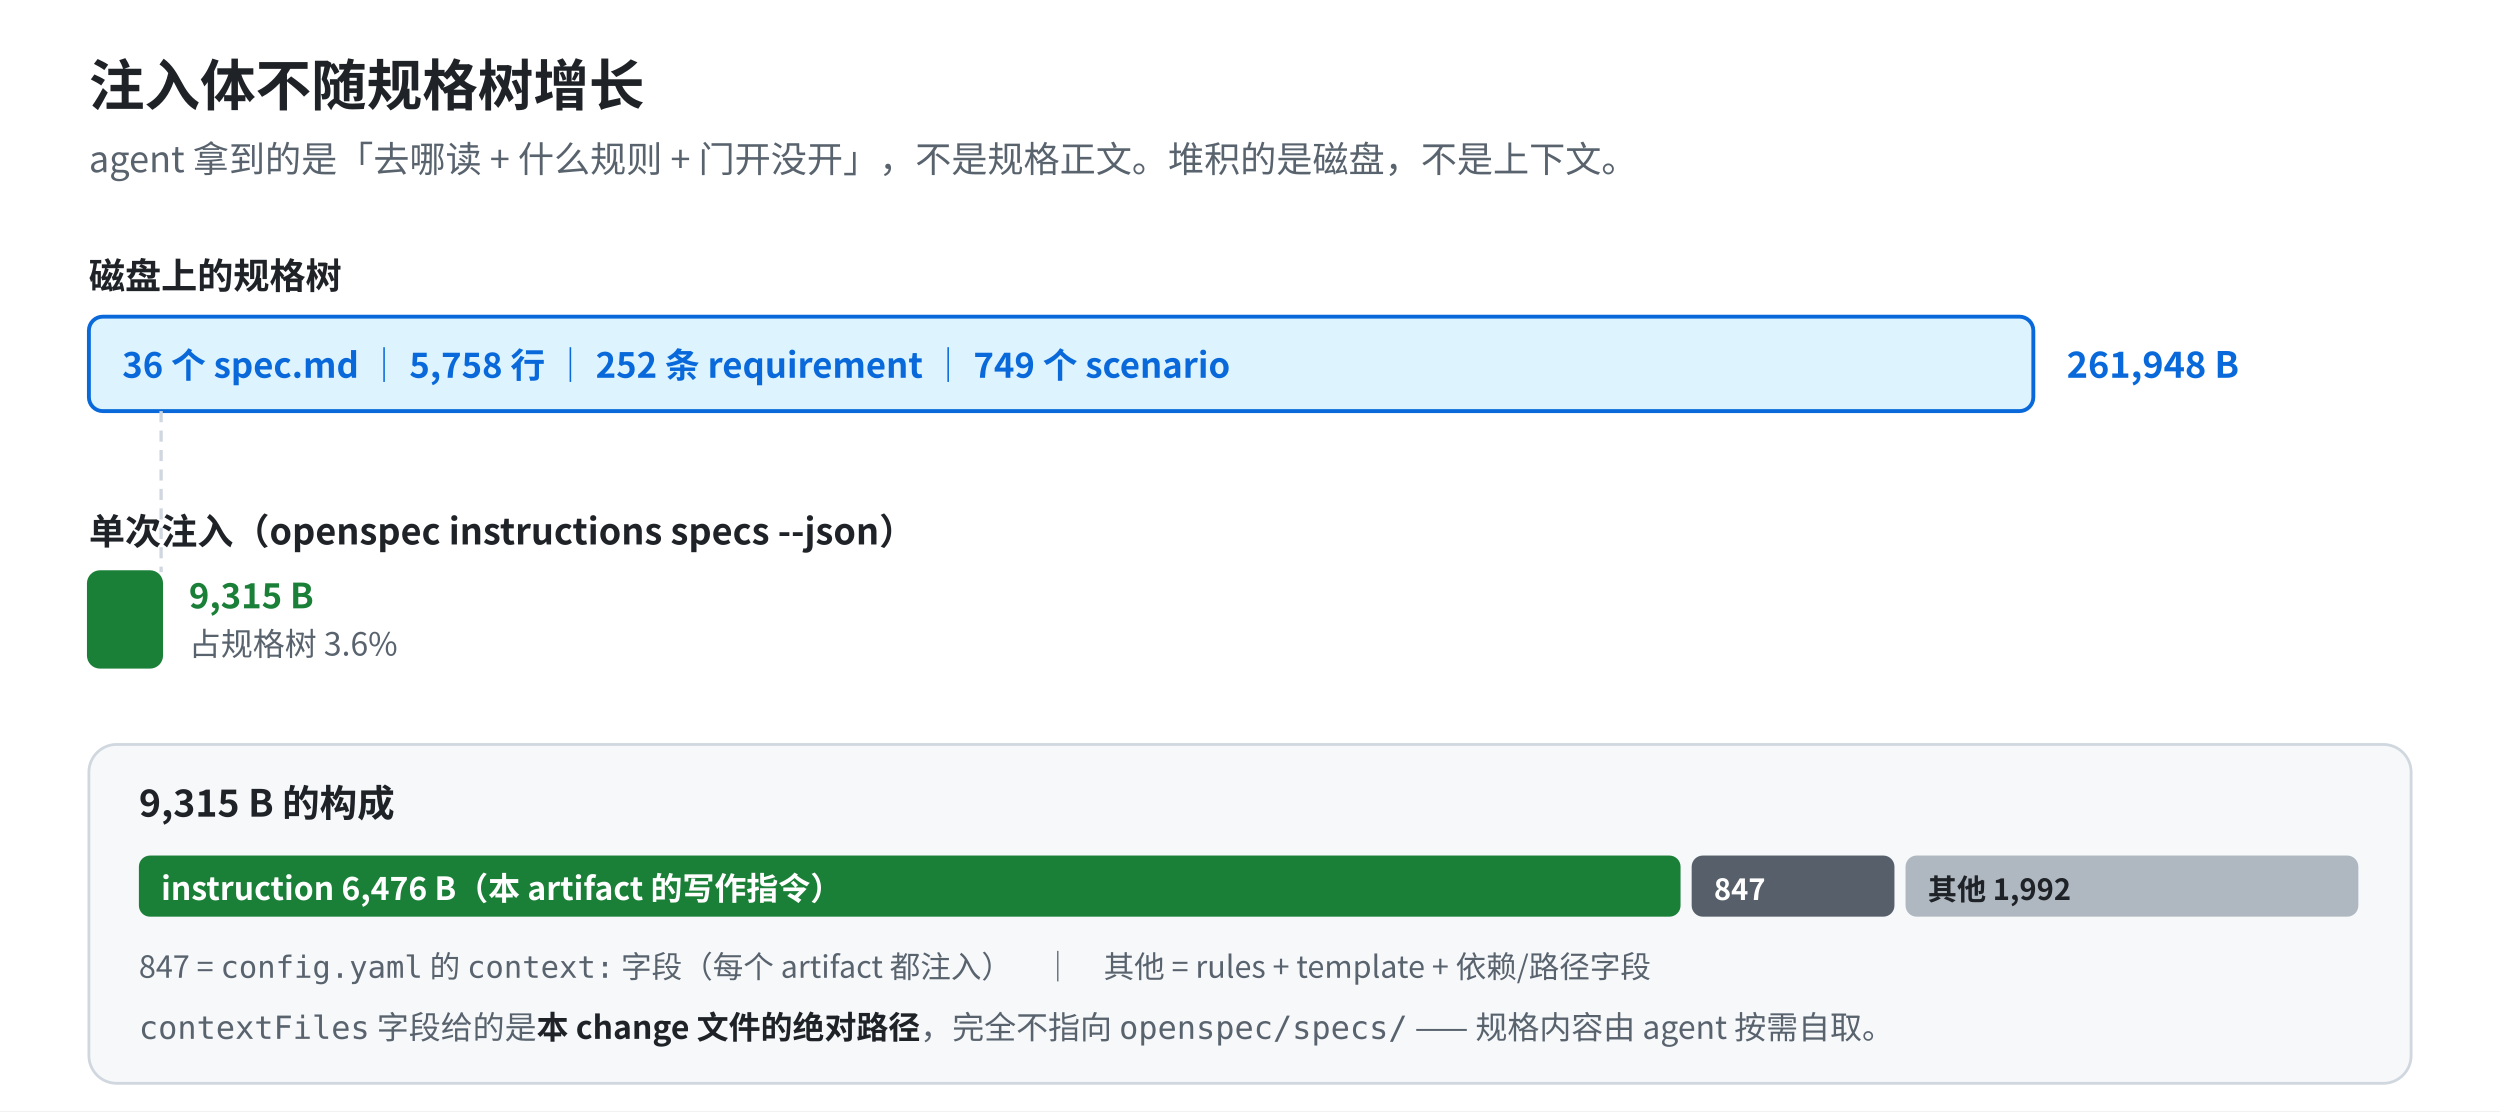
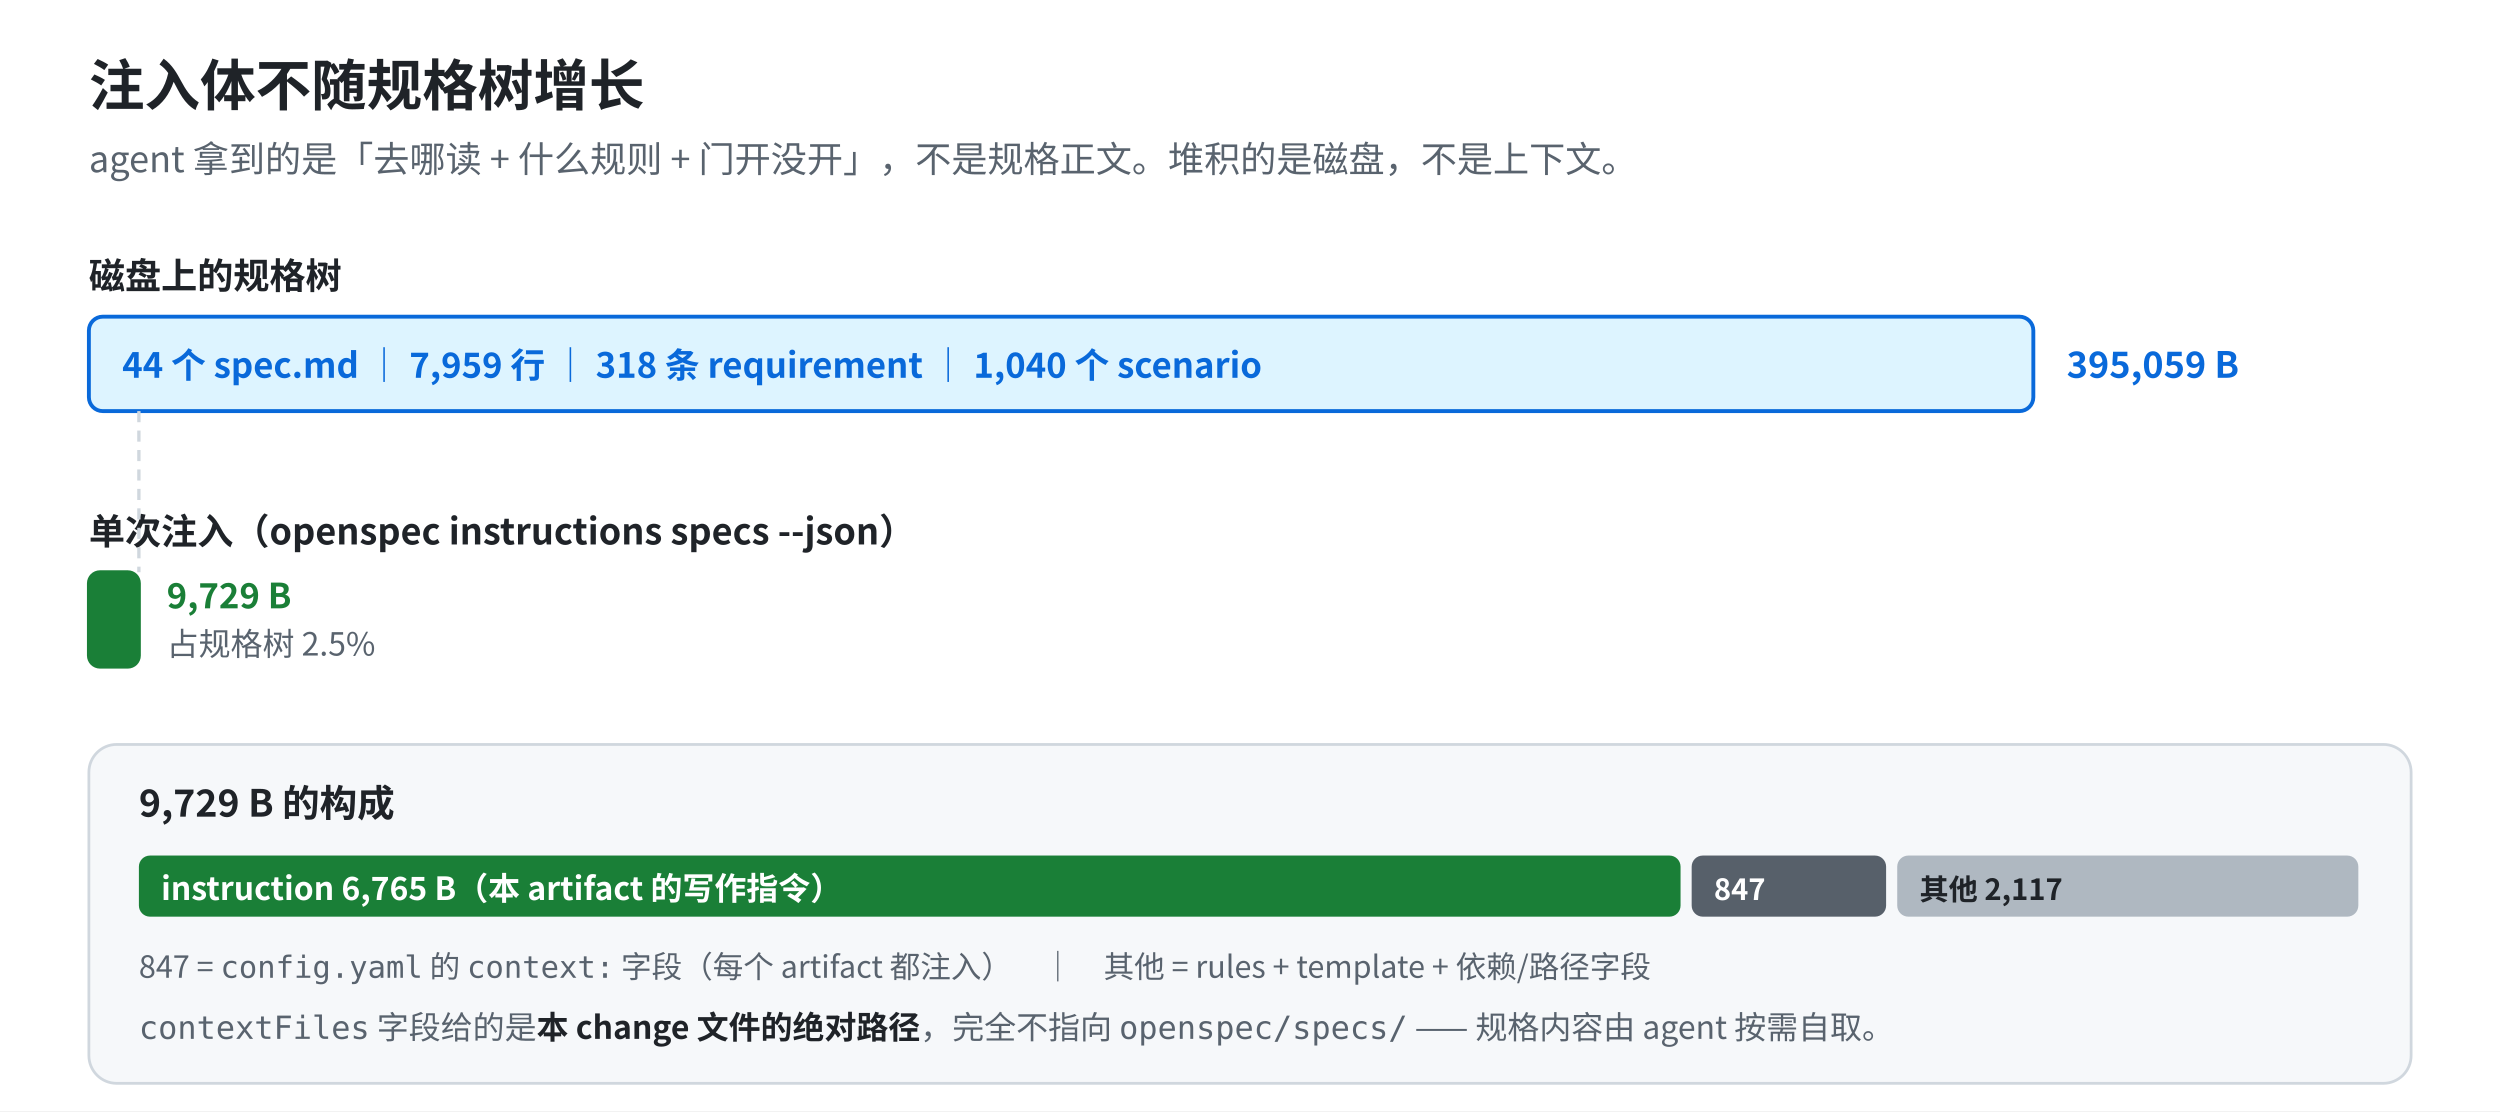
<svg xmlns="http://www.w3.org/2000/svg" viewBox="0 0 900 400" width="900" height="400" font-family="-apple-system,BlinkMacSystemFont,'Segoe UI','Noto Sans CJK SC','PingFang SC',sans-serif">
  <rect width="900" height="400" fill="#ffffff" />
  <text x="32" y="38" font-size="20" font-weight="700" fill="#1f2328">注入体不随规格树增长</text>
  <text x="32" y="62" font-size="13" fill="#59636e">agent 拿到的是「去哪读 + 什么规则 + 门开没开」，不是规格正文。堆积的是磁盘，不是上下文。</text>
  <text x="32" y="104" font-size="13" font-weight="600" fill="#1f2328">磁盘上的规格树</text>
  <rect x="32" y="114" width="700" height="34" rx="5" fill="#ddf4ff" stroke="#0969da" stroke-width="1.4" />
-   <text x="44" y="136" font-size="12.5" font-weight="600" fill="#0969da">36 个 spec.md ｜ 5,758 行 ｜ 252 条 requirement ｜ 749 个 scenario</text>
-   <text x="744" y="136" font-size="13" font-weight="700" fill="#0969da">261,948 B</text>
+   <text x="44" y="136" font-size="12.5" font-weight="600" fill="#0969da">44 个 spec.md ｜ 7,959 行 ｜ 318 条 requirement ｜ 1,040 个 scenario</text>
+   <text x="744" y="136" font-size="13" font-weight="700" fill="#0969da">395,059 B</text>
  <text x="32" y="196" font-size="13" font-weight="600" fill="#1f2328">单次注入（openspec instructions specs --json）</text>
-   <rect x="32" y="206" width="26" height="34" rx="4" fill="#1a7f37" stroke="#1a7f37" stroke-width="1.4" />
-   <text x="68" y="219" font-size="12.5" font-weight="700" fill="#1a7f37">9,315 B</text>
-   <text x="68" y="236" font-size="11.5" fill="#59636e">占规格树 3.6%</text>
-   <line x1="58" y1="148" x2="58" y2="206" stroke="#d0d7de" stroke-width="1.2" stroke-dasharray="4 3" />
+   <rect x="32" y="206" width="18" height="34" rx="4" fill="#1a7f37" stroke="#1a7f37" stroke-width="1.4" />
+   <text x="60" y="219" font-size="12.5" font-weight="700" fill="#1a7f37">9,729 B</text>
+   <text x="60" y="236" font-size="11.5" fill="#59636e">占规格树 2.5%</text>
+   <line x1="50" y1="148" x2="50" y2="206" stroke="#d0d7de" stroke-width="1.2" stroke-dasharray="4 3" />
  <rect x="32" y="268" width="836" height="122" rx="10" fill="#f6f8fa" stroke="#d0d7de" />
-   <text x="50" y="294" font-size="13.5" font-weight="700" fill="#1f2328">9,315 B 的构成</text>
+   <text x="50" y="294" font-size="13.5" font-weight="700" fill="#1f2328">9,729 B 的构成</text>
  <rect x="50" y="308" width="555" height="22" rx="4" fill="#1a7f37" />
-   <text x="58" y="324" font-size="11.5" font-weight="600" fill="#ffffff">instruction 6,476 B（本 artifact 的写作指令）</text>
-   <rect x="609" y="308" width="73" height="22" rx="4" fill="#57606a" />
+   <text x="58" y="324" font-size="11.5" font-weight="600" fill="#ffffff">instruction 6,765 B（本 artifact 的写作指令）</text>
+   <rect x="609" y="308" width="70" height="22" rx="4" fill="#57606a" />
  <text x="617" y="324" font-size="10.5" font-weight="600" fill="#ffffff">847</text>
-   <rect x="686" y="308" width="163" height="22" rx="4" fill="#afb8c1" />
-   <text x="694" y="324" font-size="10.5" font-weight="600" fill="#1f2328">其他 1,992</text>
+   <rect x="683" y="308" width="166" height="22" rx="4" fill="#afb8c1" />
+   <text x="691" y="324" font-size="10.5" font-weight="600" fill="#1f2328">其他 2,117</text>
  <text x="50" y="352" font-size="11" fill="#59636e">847 = <tspan font-family="ui-monospace,Menlo,monospace">config.yaml</tspan> 的 <tspan font-family="ui-monospace,Menlo,monospace">context:</tspan> 字段（每个 artifact 都注入）　｜　其他 = rules + template + 依赖/路径字段</text>
  <text x="50" y="374" font-size="11.5" fill="#59636e">
    <tspan font-family="ui-monospace,Menlo,monospace">contextFiles</tspan> 字段给的是<tspan font-weight="700" fill="#1f2328">本 change 文件的绝对路径</tspan>，完全不指向 <tspan font-family="ui-monospace,Menlo,monospace">openspec/specs/</tspan> —— 规格内容由 agent 按需自取。</text>
</svg>
